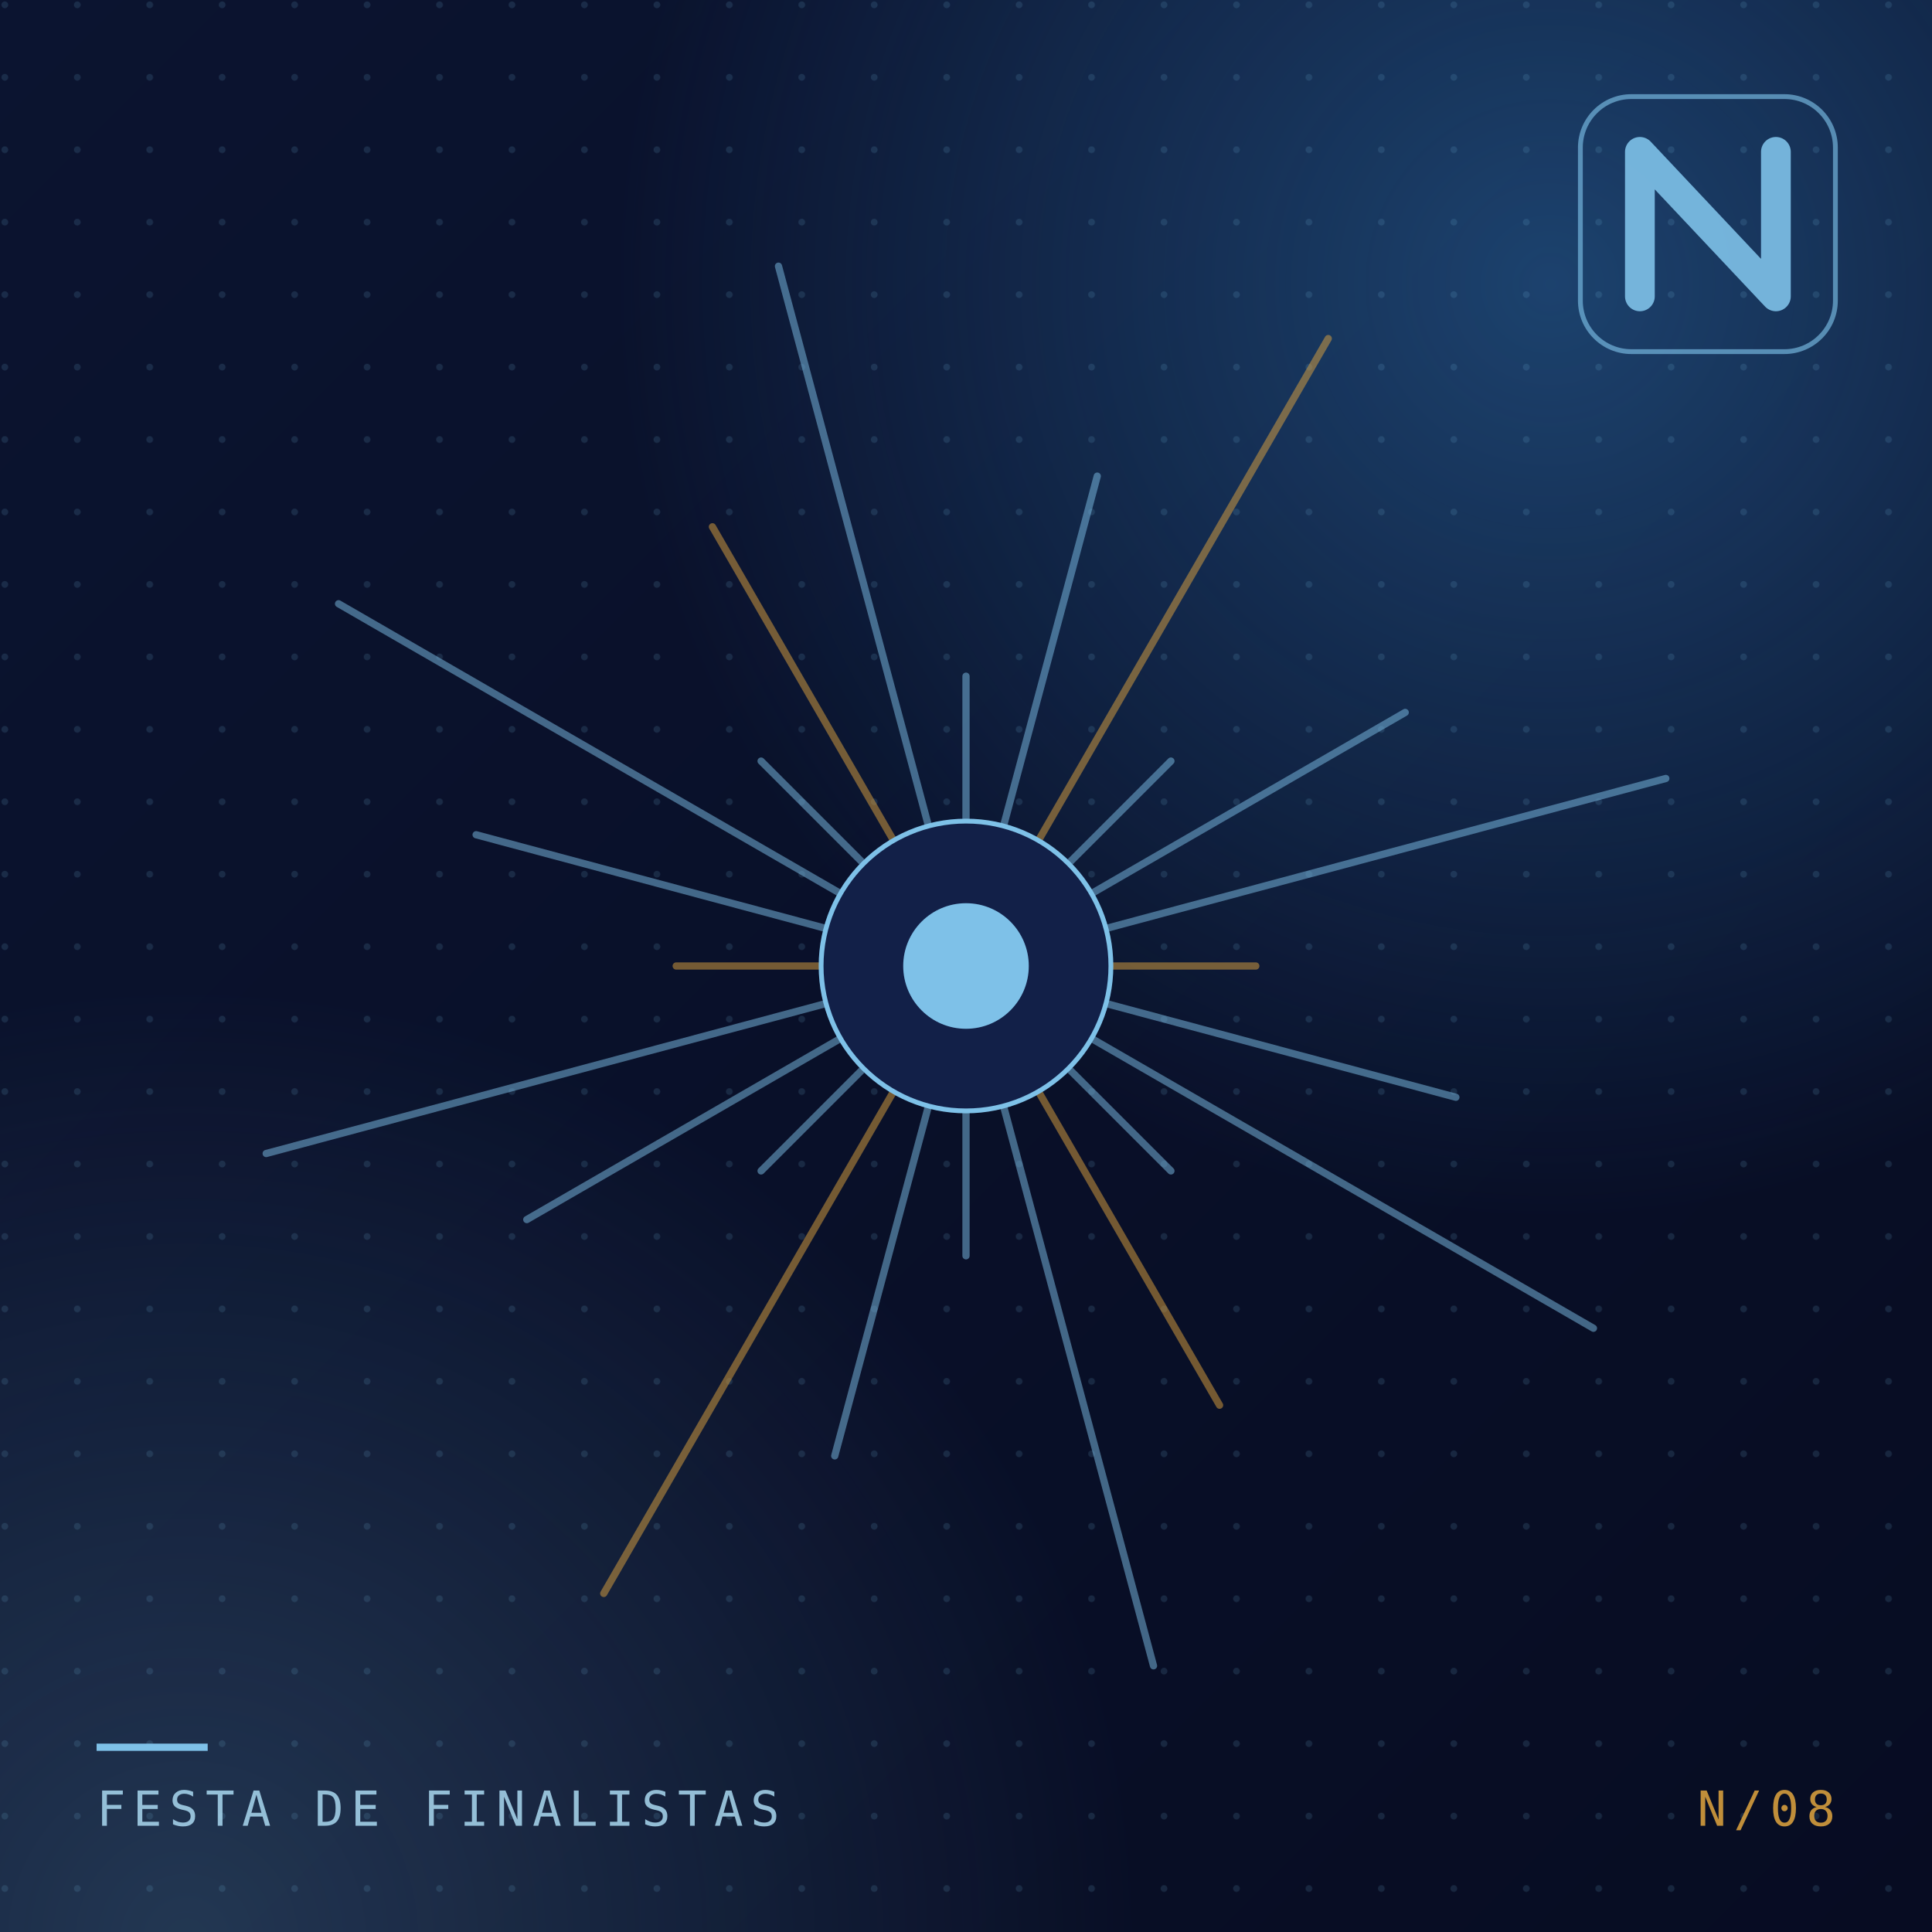
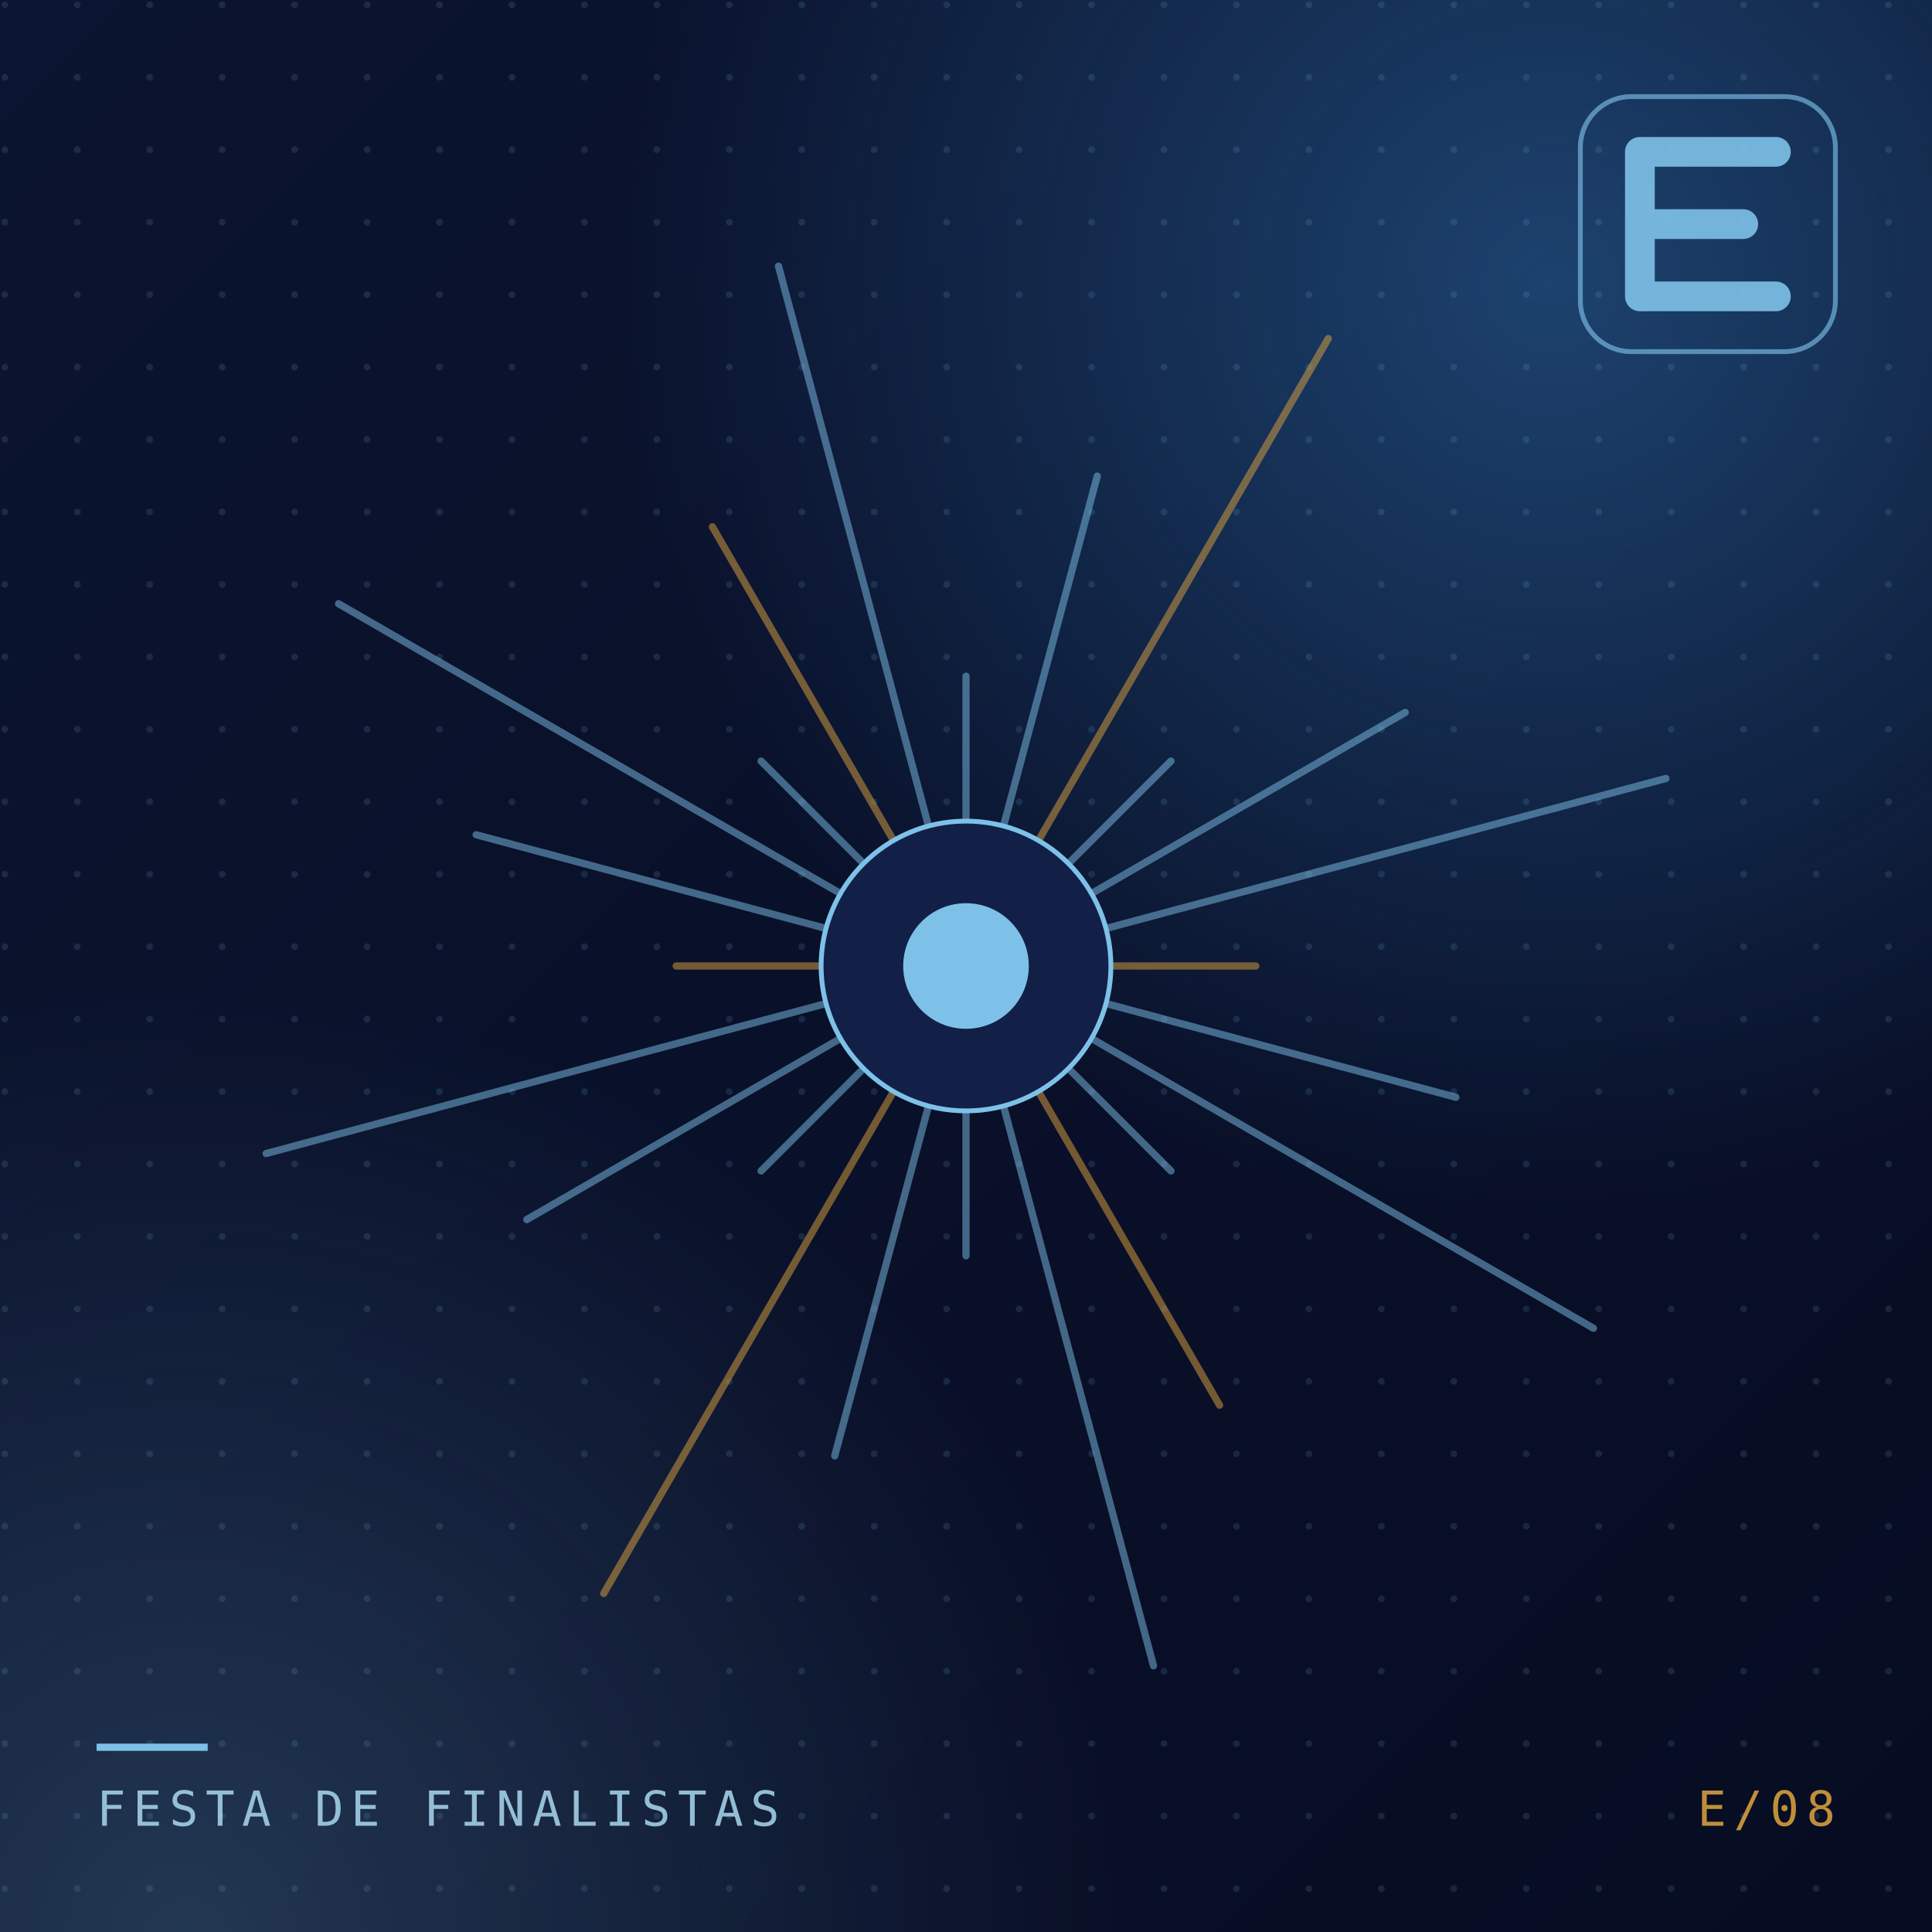
<svg xmlns="http://www.w3.org/2000/svg" viewBox="0 0 800 800" width="800" height="800" role="img" aria-label="festa de finalistas">
  <defs>
    <linearGradient id="bg7" x1="0" y1="0" x2="1" y2="1">
      <stop offset="0" stop-color="#0b1430" />
      <stop offset="1" stop-color="#070c22" />
    </linearGradient>
    <radialGradient id="glow7" cx="0.8" cy="0.15" r="0.8">
      <stop offset="0" stop-color="#2c6ba6" stop-opacity="0.55" />
      <stop offset="0.6" stop-color="#2c6ba6" stop-opacity="0" />
    </radialGradient>
    <radialGradient id="glow27" cx="0.1" cy="1" r="0.7">
      <stop offset="0" stop-color="#7ec1e8" stop-opacity="0.22" />
      <stop offset="0.7" stop-color="#7ec1e8" stop-opacity="0" />
    </radialGradient>
    <pattern id="dots7" width="30" height="30" patternUnits="userSpaceOnUse">
      <circle cx="2" cy="2" r="1.4" fill="#7ec1e8" fill-opacity="0.14" />
    </pattern>
  </defs>
  <rect width="800" height="800" fill="url(#bg7)" />
  <rect width="800" height="800" fill="url(#glow7)" />
  <rect width="800" height="800" fill="url(#glow27)" />
  <rect width="800" height="800" fill="url(#dots7)" />
  <line x1="400" y1="400" x2="520" y2="400" stroke="#e0a53e" stroke-width="3" stroke-opacity="0.5" stroke-linecap="round" />
  <line x1="400" y1="400" x2="602.844" y2="454.352" stroke="#7ec1e8" stroke-width="3" stroke-opacity="0.5" stroke-linecap="round" />
  <line x1="400" y1="400" x2="659.808" y2="550" stroke="#7ec1e8" stroke-width="3" stroke-opacity="0.5" stroke-linecap="round" />
  <line x1="400" y1="400" x2="484.853" y2="484.853" stroke="#7ec1e8" stroke-width="3" stroke-opacity="0.5" stroke-linecap="round" />
  <line x1="400" y1="400" x2="505" y2="581.865" stroke="#e0a53e" stroke-width="3" stroke-opacity="0.5" stroke-linecap="round" />
  <line x1="400" y1="400" x2="477.646" y2="689.778" stroke="#7ec1e8" stroke-width="3" stroke-opacity="0.5" stroke-linecap="round" />
  <line x1="400" y1="400" x2="400" y2="520" stroke="#7ec1e8" stroke-width="3" stroke-opacity="0.5" stroke-linecap="round" />
  <line x1="400" y1="400" x2="345.648" y2="602.844" stroke="#7ec1e8" stroke-width="3" stroke-opacity="0.5" stroke-linecap="round" />
  <line x1="400" y1="400" x2="250" y2="659.808" stroke="#e0a53e" stroke-width="3" stroke-opacity="0.5" stroke-linecap="round" />
  <line x1="400" y1="400" x2="315.147" y2="484.853" stroke="#7ec1e8" stroke-width="3" stroke-opacity="0.5" stroke-linecap="round" />
  <line x1="400" y1="400" x2="218.135" y2="505" stroke="#7ec1e8" stroke-width="3" stroke-opacity="0.5" stroke-linecap="round" />
  <line x1="400" y1="400" x2="110.222" y2="477.646" stroke="#7ec1e8" stroke-width="3" stroke-opacity="0.5" stroke-linecap="round" />
  <line x1="400" y1="400" x2="280" y2="400" stroke="#e0a53e" stroke-width="3" stroke-opacity="0.5" stroke-linecap="round" />
  <line x1="400" y1="400" x2="197.156" y2="345.648" stroke="#7ec1e8" stroke-width="3" stroke-opacity="0.5" stroke-linecap="round" />
  <line x1="400" y1="400" x2="140.192" y2="250" stroke="#7ec1e8" stroke-width="3" stroke-opacity="0.5" stroke-linecap="round" />
  <line x1="400" y1="400" x2="315.147" y2="315.147" stroke="#7ec1e8" stroke-width="3" stroke-opacity="0.5" stroke-linecap="round" />
  <line x1="400" y1="400" x2="295" y2="218.135" stroke="#e0a53e" stroke-width="3" stroke-opacity="0.5" stroke-linecap="round" />
  <line x1="400" y1="400" x2="322.354" y2="110.222" stroke="#7ec1e8" stroke-width="3" stroke-opacity="0.5" stroke-linecap="round" />
  <line x1="400" y1="400" x2="400" y2="280" stroke="#7ec1e8" stroke-width="3" stroke-opacity="0.5" stroke-linecap="round" />
  <line x1="400" y1="400" x2="454.352" y2="197.156" stroke="#7ec1e8" stroke-width="3" stroke-opacity="0.5" stroke-linecap="round" />
  <line x1="400" y1="400" x2="550" y2="140.192" stroke="#e0a53e" stroke-width="3" stroke-opacity="0.5" stroke-linecap="round" />
  <line x1="400" y1="400" x2="484.853" y2="315.147" stroke="#7ec1e8" stroke-width="3" stroke-opacity="0.5" stroke-linecap="round" />
  <line x1="400" y1="400" x2="581.865" y2="295" stroke="#7ec1e8" stroke-width="3" stroke-opacity="0.5" stroke-linecap="round" />
  <line x1="400" y1="400" x2="689.778" y2="322.354" stroke="#7ec1e8" stroke-width="3" stroke-opacity="0.5" stroke-linecap="round" />
  <circle cx="400" cy="400" r="60" fill="#122048" stroke="#7ec1e8" stroke-width="2" />
  <circle cx="400" cy="400" r="26" fill="#7ec1e8" />
  <g transform="translate(654.4,40)" opacity="0.9">
    <rect width="105.6" height="105.6" rx="21.12" fill="none" stroke="#7ec1e8" stroke-width="2" stroke-opacity="0.7" />
-     <path d="M 24.64 82.72 V 22.88 L 80.96 82.72 V 22.88" fill="none" stroke="#7ec1e8" stroke-width="12.32" stroke-linecap="round" stroke-linejoin="round" />
+     <path d="M 80.96 22.88 H 24.64 V 82.72 H 80.96 M 24.64 52.8 H 67.44" fill="none" stroke="#7ec1e8" stroke-width="12.32" stroke-linecap="round" stroke-linejoin="round" />
  </g>
  <g font-family="'Space Mono', Consolas, monospace" fill="#a9d8f0" opacity="0.85">
    <text x="40" y="756" font-size="20" letter-spacing="3">FESTA DE FINALISTAS</text>
-     <text x="760" y="756" font-size="20" letter-spacing="3" text-anchor="end" fill="#e0a53e">N/08</text>
+     <text x="760" y="756" font-size="20" letter-spacing="3" text-anchor="end" fill="#e0a53e">E/08</text>
  </g>
  <rect x="40" y="722" width="46" height="3" fill="#7ec1e8" />
</svg>
